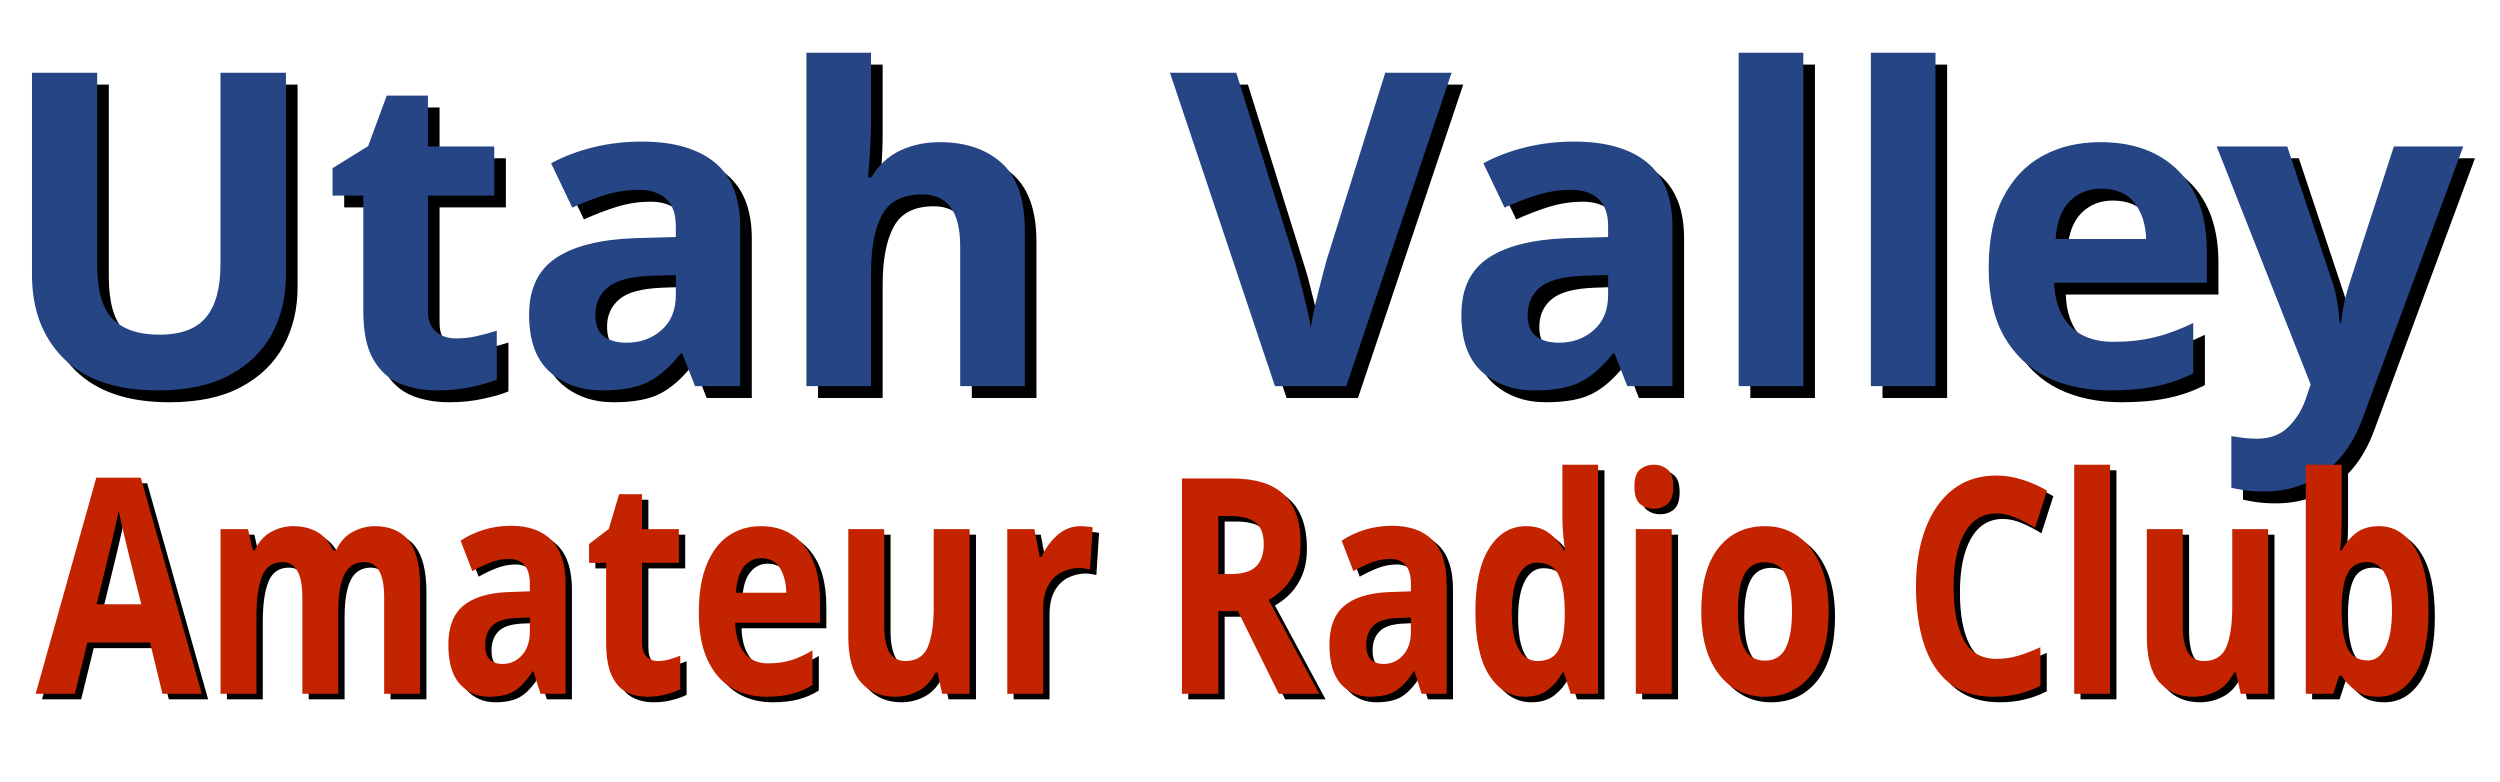
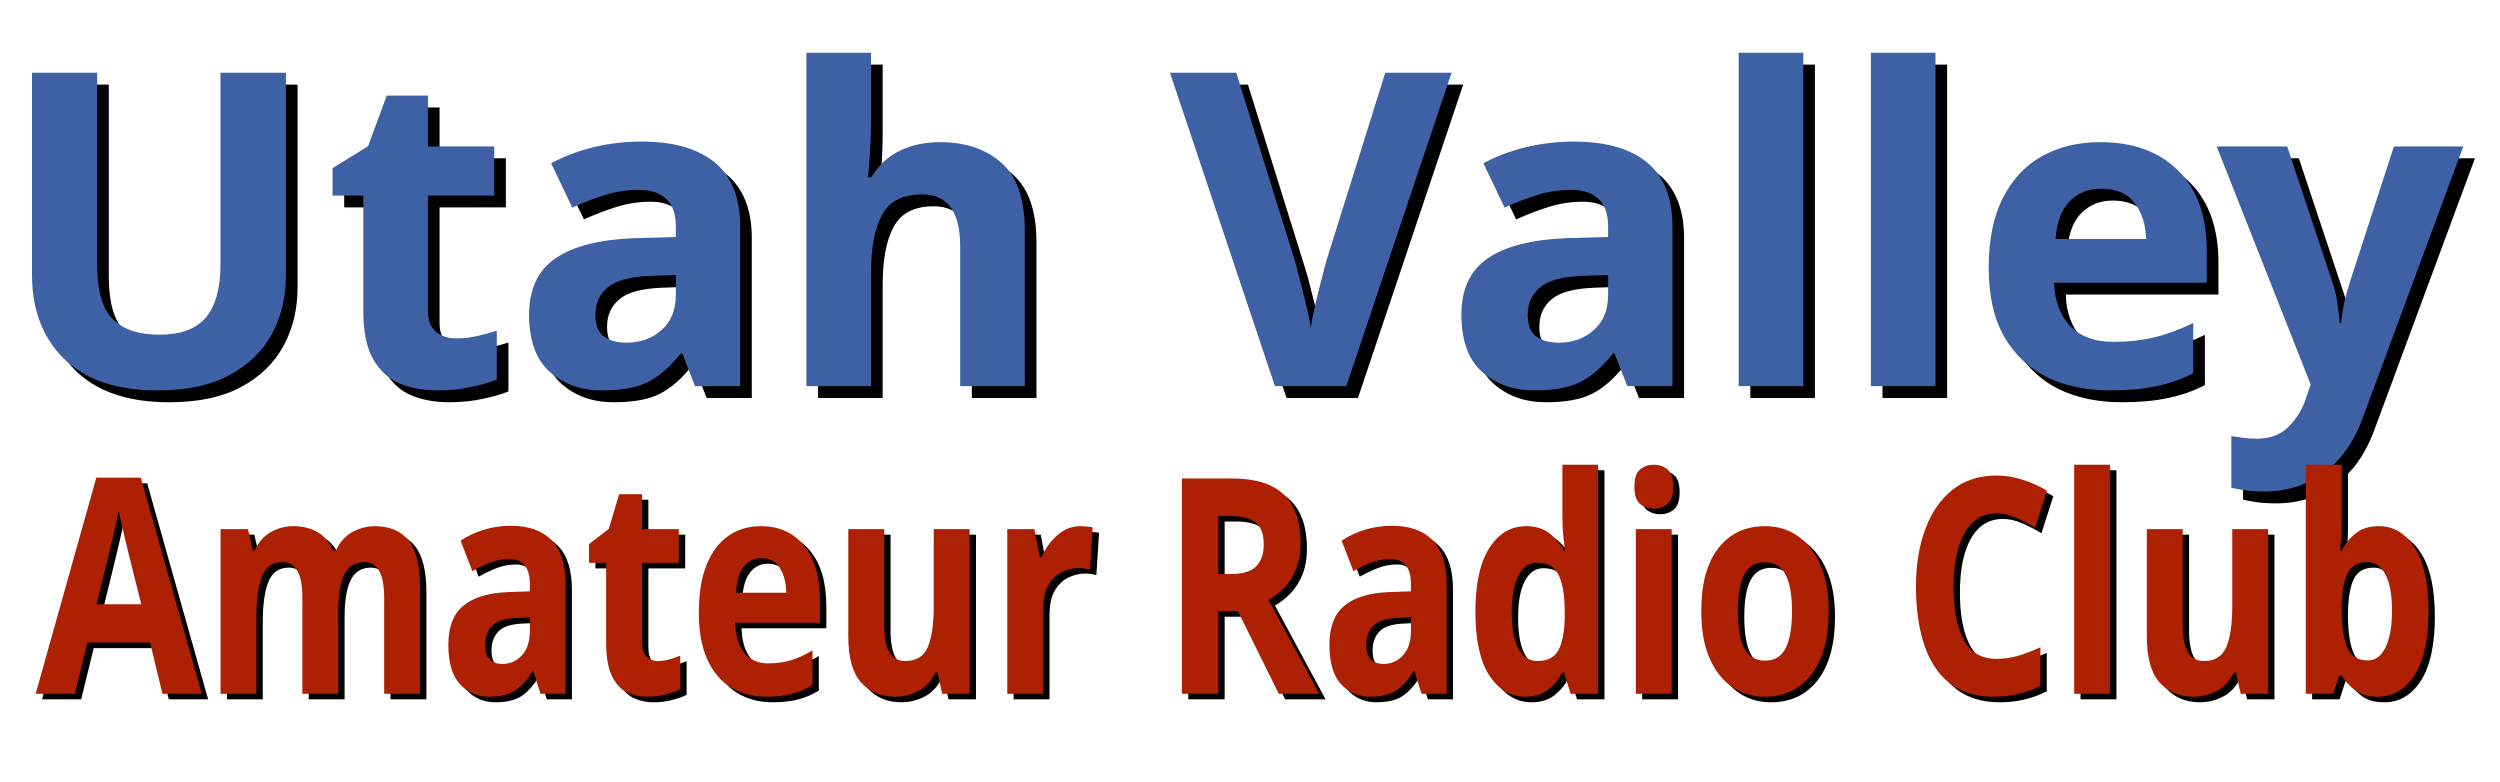
<svg xmlns="http://www.w3.org/2000/svg" width="800" height="250">
  <g>
    <text font-style="normal" font-weight="bold" stroke="#000000" transform="matrix(5.778826,0,0,5.850376,-1728.131,-579.1747) " xml:space="preserve" text-anchor="middle" font-family="Sans-serif" font-size="24" y="120.766" x="367.753" stroke-linecap="null" stroke-linejoin="null" stroke-dasharray="null" stroke-width="0" fill="#000000" id="svg_4">Utah Valley</text>
    <text font-style="normal" font-weight="bold" stroke="#000000" transform="matrix(3.209744,0,0,4.019802,-906.6032,-402.1865) " xml:space="preserve" text-anchor="middle" font-family="Sans-serif" font-size="24" y="155.723" x="406.46" stroke-linecap="null" stroke-linejoin="null" stroke-dasharray="null" stroke-width="0" fill="#000000" id="svg_3">Amateur Radio Club</text>
-     <text font-style="normal" font-weight="bold" stroke="#000000" transform="matrix(5.778826,0,0,5.850376,-1728.131,-579.1747) " xml:space="preserve" text-anchor="middle" font-family="Sans-serif" font-size="24" id="svg_1" y="120.116" x="367.11" stroke-linecap="null" stroke-linejoin="null" stroke-dasharray="null" stroke-width="0" fill="#264584">Utah Valley</text>
-     <text id="svg_2" font-style="normal" font-weight="bold" stroke="#000000" transform="matrix(3.209744,0,0,4.019802,-906.6032,-402.1865) " xml:space="preserve" text-anchor="middle" font-family="Sans-serif" font-size="24" y="155.28" x="405.829" stroke-linecap="null" stroke-linejoin="null" stroke-dasharray="null" stroke-width="0" fill="#c42300">Amateur Radio Club</text>
+     <text font-style="normal" font-weight="bold" stroke="#000000" transform="matrix(5.778826,0,0,5.850376,-1728.131,-579.1747) " xml:space="preserve" text-anchor="middle" font-family="Sans-serif" font-size="24" id="svg_1" y="120.116" x="367.11" stroke-linecap="null" stroke-linejoin="null" stroke-dasharray="null" stroke-width="0" fill="#3e60a5">Utah Valley</text>
+     <text id="svg_2" font-style="normal" font-weight="bold" stroke="#000000" transform="matrix(3.209744,0,0,4.019802,-906.6032,-402.1865) " xml:space="preserve" text-anchor="middle" font-family="Sans-serif" font-size="24" y="155.28" x="405.829" stroke-linecap="null" stroke-linejoin="null" stroke-dasharray="null" stroke-width="0" fill="#ad2001">Amateur Radio Club</text>
  </g>
</svg>
